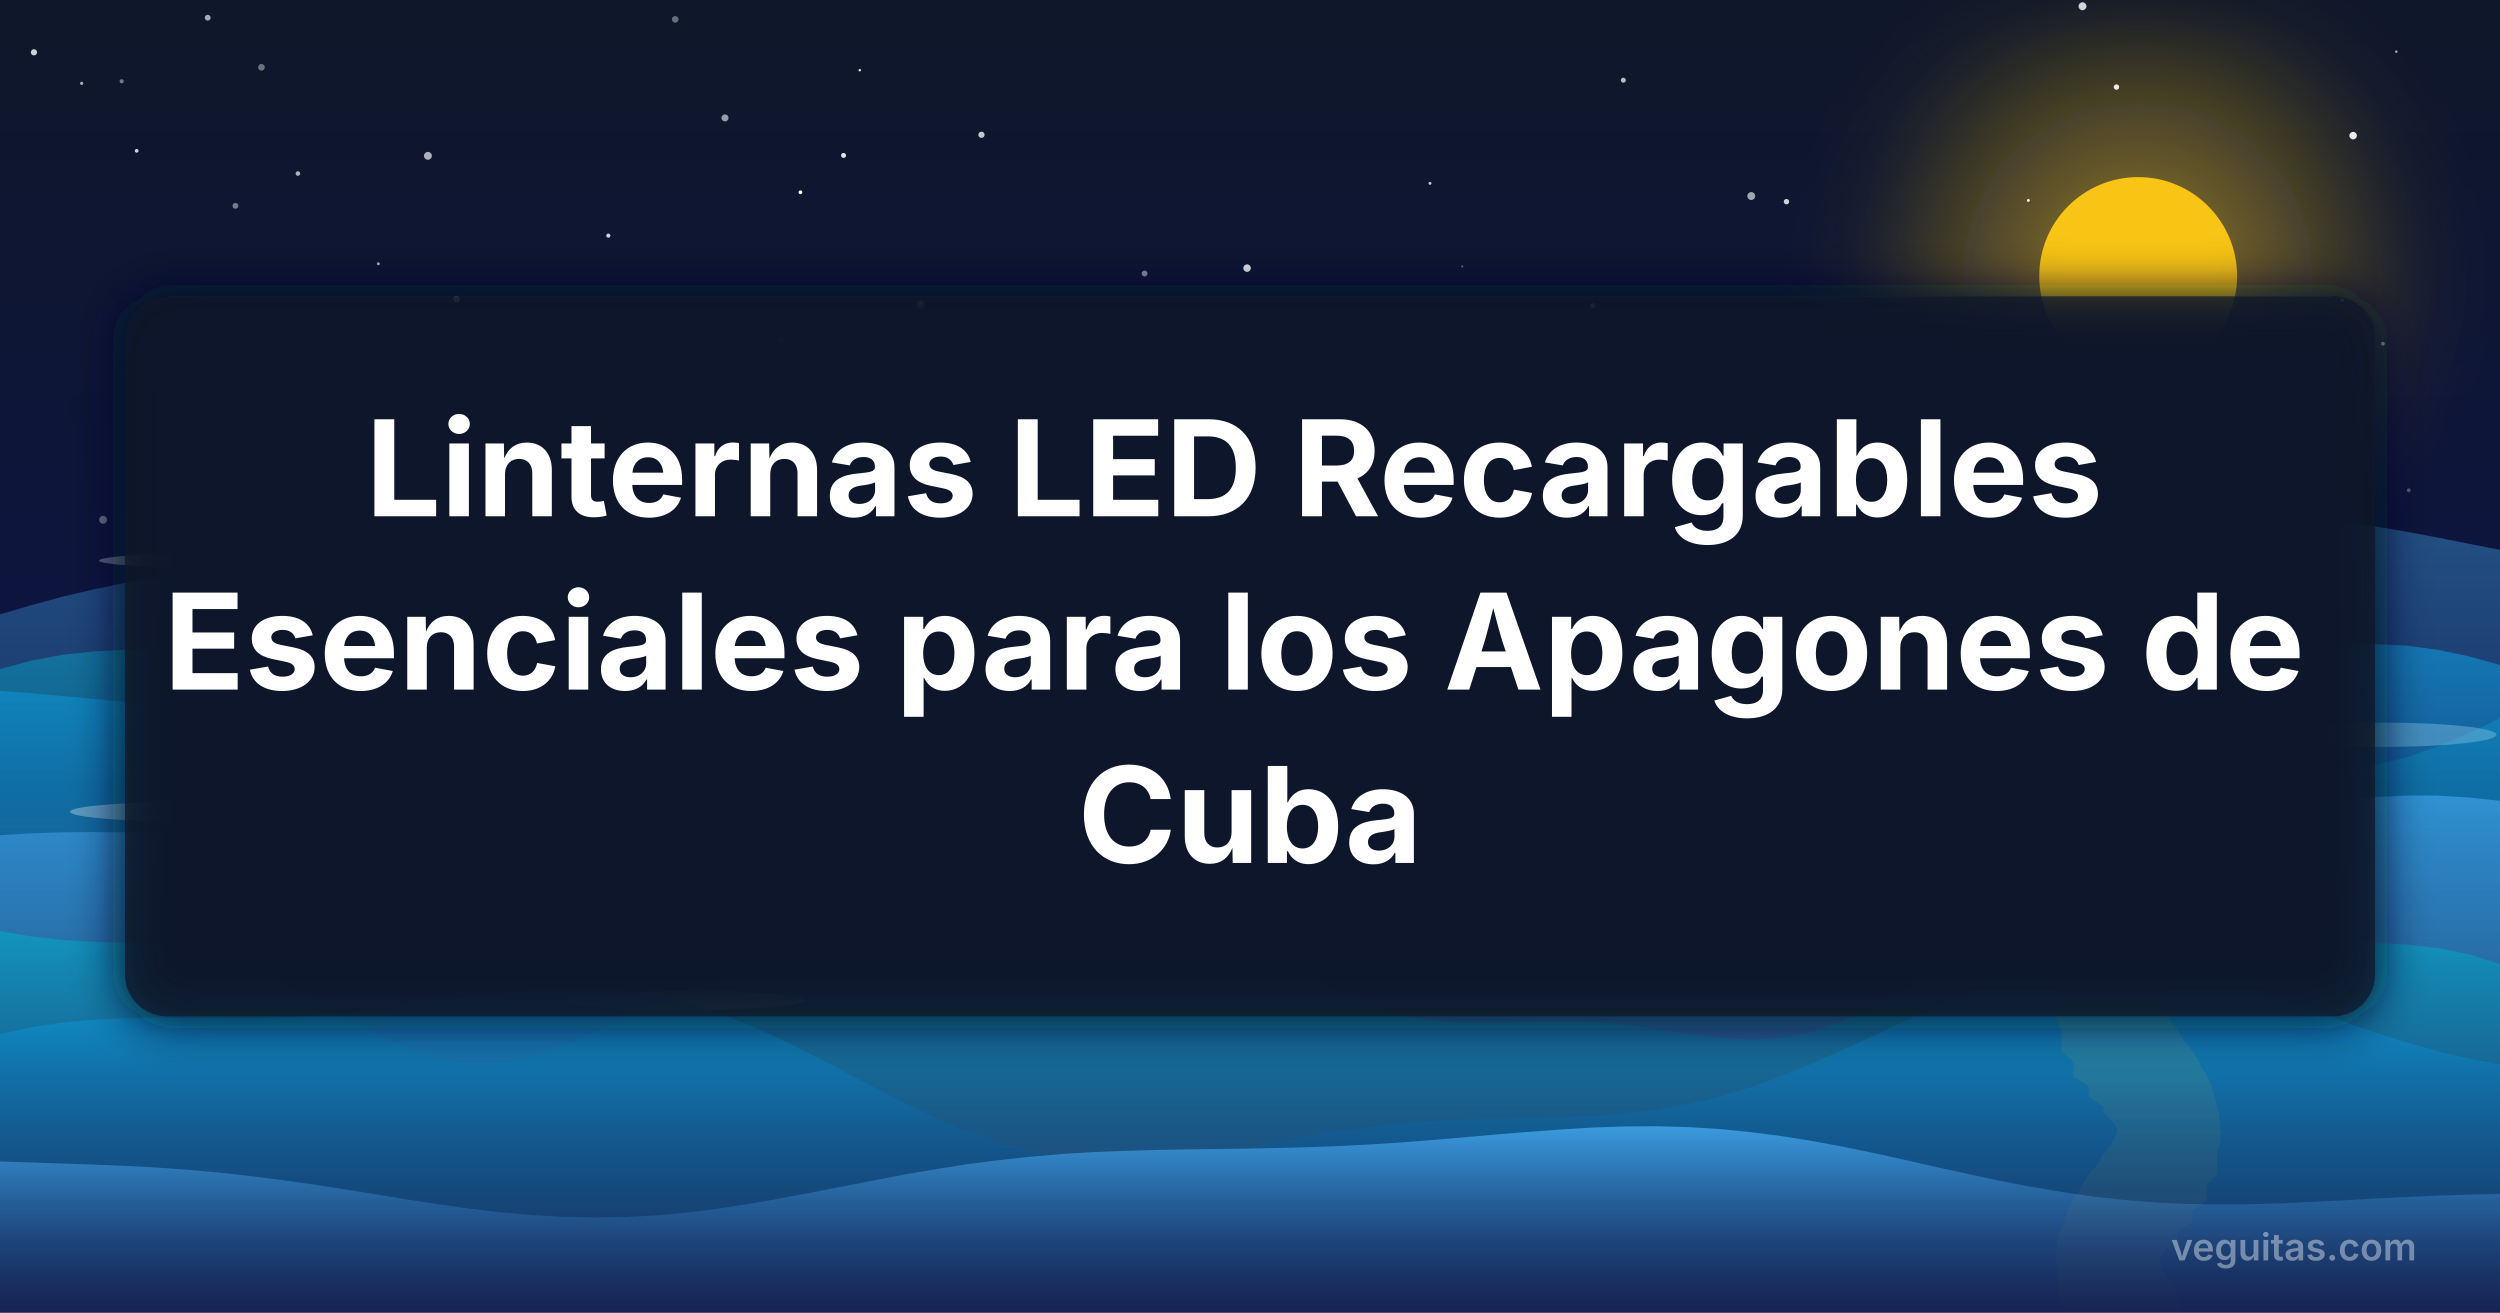
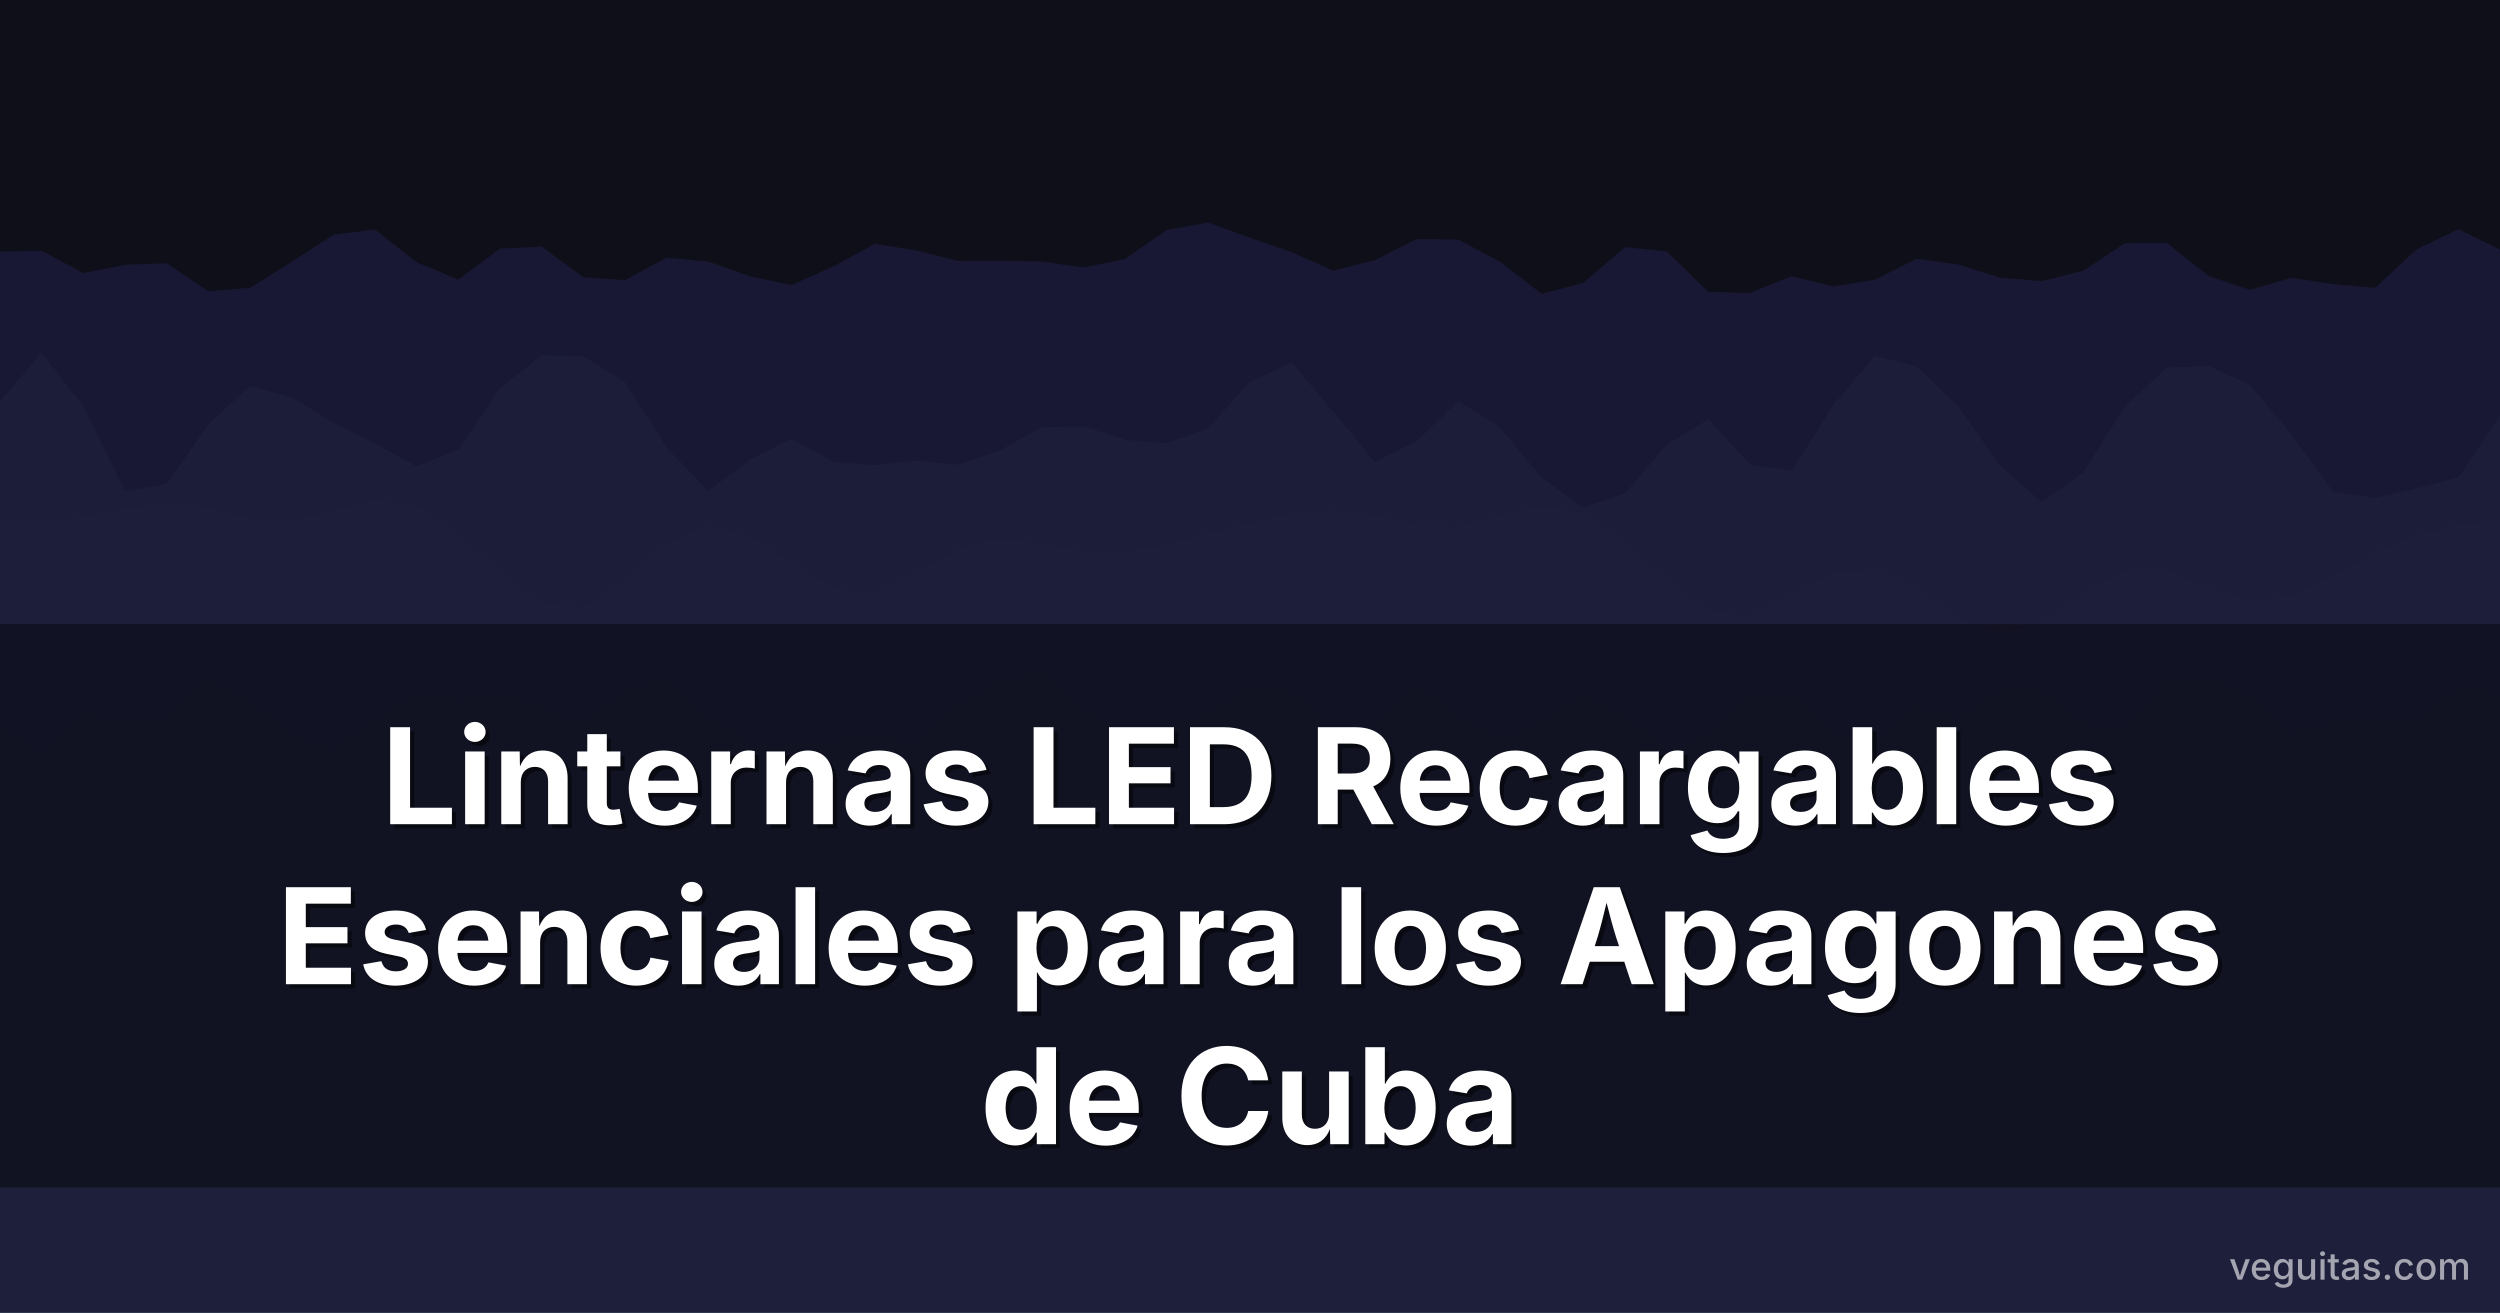
- <svg xmlns="http://www.w3.org/2000/svg" width="100%" height="100%" viewBox="0 0 1200 630" preserveAspectRatio="xMidYMid meet">
-   <defs>
-     <linearGradient id="ocean-sky-1lt" x1="0%" y1="0%" x2="0%" y2="100%">
-       <stop offset="0%" stop-color="#0f172a" />
-       <stop offset="60%" stop-color="#0c1445" />
-       <stop offset="100%" stop-color="#45aaf2" stop-opacity="0.5" />
-     </linearGradient>
-     <radialGradient id="moon-glow-10g" cx="50%" cy="50%" r="50%">
-       <stop offset="0%" stop-color="#ffc914" stop-opacity="0.6" />
-       <stop offset="100%" stop-color="#ffc914" stop-opacity="0" />
-     </radialGradient>
-     <filter id="filter-2dfkt9l1yph-moon-glow" x="-100%" y="-100%" width="300%" height="300%">
-       <feGaussianBlur in="SourceGraphic" stdDeviation="20" />
-     </filter>
-     <linearGradient id="wave-0-8z" x1="0%" y1="0%" x2="0%" y2="100%">
-       <stop offset="0%" stop-color="#45aaf2" stop-opacity="0.4" />
-       <stop offset="100%" stop-color="#0c1445" stop-opacity="0.2" />
-     </linearGradient>
-     <linearGradient id="wave-1-6di" x1="0%" y1="0%" x2="0%" y2="100%">
-       <stop offset="0%" stop-color="#06b6d4" stop-opacity="0.467" />
-       <stop offset="100%" stop-color="#0c1445" stop-opacity="0.233" />
-     </linearGradient>
-     <linearGradient id="wave-2-5yw" x1="0%" y1="0%" x2="0%" y2="100%">
-       <stop offset="0%" stop-color="#0ea5e9" stop-opacity="0.533" />
-       <stop offset="100%" stop-color="#0c1445" stop-opacity="0.267" />
-     </linearGradient>
-     <linearGradient id="wave-3-4qa" x1="0%" y1="0%" x2="0%" y2="100%">
-       <stop offset="0%" stop-color="#45aaf2" stop-opacity="0.6" />
-       <stop offset="100%" stop-color="#0c1445" stop-opacity="0.3" />
-     </linearGradient>
-     <linearGradient id="wave-4-5ji" x1="0%" y1="0%" x2="0%" y2="100%">
-       <stop offset="0%" stop-color="#06b6d4" stop-opacity="0.667" />
-       <stop offset="100%" stop-color="#0c1445" stop-opacity="0.333" />
-     </linearGradient>
-     <linearGradient id="wave-5-7f1" x1="0%" y1="0%" x2="0%" y2="100%">
-       <stop offset="0%" stop-color="#0ea5e9" stop-opacity="0.733" />
-       <stop offset="100%" stop-color="#0c1445" stop-opacity="0.367" />
-     </linearGradient>
-     <linearGradient id="wave-6-3kq" x1="0%" y1="0%" x2="0%" y2="100%">
-       <stop offset="0%" stop-color="#45aaf2" stop-opacity="0.8" />
-       <stop offset="100%" stop-color="#0c1445" stop-opacity="0.4" />
-     </linearGradient>
-     <linearGradient id="moon-refl-4vk" x1="0%" y1="0%" x2="0%" y2="100%">
-       <stop offset="0%" stop-color="#ffc914" stop-opacity="0.4" />
-       <stop offset="100%" stop-color="#ffc914" stop-opacity="0" />
-     </linearGradient>
-     <filter id="filter-2dfkt9l1yph-blur" x="-20%" y="-20%" width="140%" height="140%">
-       <feGaussianBlur in="SourceGraphic" stdDeviation="12" />
-     </filter>
-     <filter id="filter-2dfkt9l1yph-shadow" x="-50%" y="-50%" width="200%" height="200%">
-       <feDropShadow dx="0" dy="4" stdDeviation="6" flood-color="rgba(0,0,0,0.2)" />
-     </filter>
-   </defs>
-   <g>
-     <rect width="1200" height="630" fill="url(#ocean-sky-1lt)" />
-     <circle cx="1026.32" cy="132.484" r="142.444" fill="url(#moon-glow-10g)" filter="url(#filter-2dfkt9l1yph-moon-glow)" />
-     <circle cx="1026.32" cy="132.484" r="47.481" fill="#ffc914" opacity="0.95" />
-     <circle cx="181.6" cy="126.6" r="0.7" fill="white" opacity="0.69" />
-     <circle cx="292.0" cy="113.1" r="1.0" fill="white" opacity="0.82" />
-     <circle cx="927.6" cy="180.8" r="1.6" fill="white" opacity="0.32" />
-     <circle cx="65.6" cy="72.4" r="0.9" fill="white" opacity="0.81" />
-     <circle cx="598.4" cy="231.1" r="0.7" fill="white" opacity="0.64" />
-     <circle cx="1015.9" cy="41.8" r="1.3" fill="white" opacity="0.90" />
-     <circle cx="549.4" cy="131.3" r="1.4" fill="white" opacity="0.54" />
-     <circle cx="404.9" cy="74.6" r="1.2" fill="white" opacity="0.89" />
-     <circle cx="840.6" cy="94.1" r="1.9" fill="white" opacity="0.62" />
-     <circle cx="1117.4" cy="203.2" r="0.7" fill="white" opacity="0.65" />
-     <circle cx="764.5" cy="146.8" r="1.2" fill="white" opacity="0.73" />
-     <circle cx="374.8" cy="163.2" r="1.9" fill="white" opacity="0.79" />
-     <circle cx="551.0" cy="231.2" r="1.0" fill="white" opacity="0.58" />
-     <circle cx="779.2" cy="38.5" r="1.2" fill="white" opacity="0.72" />
-     <circle cx="686.4" cy="88.0" r="0.7" fill="white" opacity="0.79" />
-     <circle cx="598.6" cy="128.7" r="1.8" fill="white" opacity="0.91" />
-     <circle cx="441.8" cy="146.1" r="1.9" fill="white" opacity="0.41" />
-     <circle cx="348.0" cy="56.6" r="1.7" fill="white" opacity="0.57" />
-     <circle cx="471.1" cy="64.7" r="1.5" fill="white" opacity="0.76" />
-     <circle cx="99.7" cy="8.5" r="1.4" fill="white" opacity="0.64" />
-     <circle cx="58.4" cy="39.0" r="1.0" fill="white" opacity="0.42" />
-     <circle cx="1129.5" cy="65.1" r="1.8" fill="white" opacity="0.91" />
-     <circle cx="205.4" cy="74.8" r="1.9" fill="white" opacity="0.66" />
-     <circle cx="1143.8" cy="165.0" r="0.9" fill="white" opacity="0.50" />
-     <circle cx="110.0" cy="172.3" r="1.7" fill="white" opacity="0.48" />
-     <circle cx="857.5" cy="96.8" r="1.3" fill="white" opacity="0.81" />
-     <circle cx="143.0" cy="83.3" r="1.1" fill="white" opacity="0.67" />
-     <circle cx="973.6" cy="96.2" r="0.7" fill="white" opacity="0.93" />
-     <circle cx="412.7" cy="33.7" r="0.6" fill="white" opacity="0.89" />
-     <circle cx="16.3" cy="25.1" r="1.5" fill="white" opacity="0.80" />
-     <circle cx="39.2" cy="40.0" r="0.8" fill="white" opacity="0.62" />
-     <circle cx="49.5" cy="249.5" r="1.9" fill="white" opacity="0.38" />
-     <circle cx="125.5" cy="32.3" r="1.6" fill="white" opacity="0.39" />
-     <circle cx="701.9" cy="127.9" r="0.5" fill="white" opacity="0.39" />
-     <circle cx="999.6" cy="3.0" r="1.9" fill="white" opacity="0.81" />
-     <circle cx="991.7" cy="200.7" r="1.4" fill="white" opacity="0.31" />
-     <circle cx="384.2" cy="92.3" r="0.9" fill="white" opacity="1.00" />
-     <circle cx="693.3" cy="232.0" r="0.7" fill="white" opacity="0.44" />
-     <circle cx="1150.2" cy="24.8" r="0.6" fill="white" opacity="0.64" />
-     <circle cx="324.1" cy="9.3" r="1.6" fill="white" opacity="0.37" />
-     <circle cx="1156.2" cy="235.3" r="0.9" fill="white" opacity="0.31" />
-     <circle cx="219.1" cy="143.6" r="1.6" fill="white" opacity="0.57" />
-     <circle cx="1124.3" cy="144.2" r="0.9" fill="white" opacity="0.48" />
-     <circle cx="113.0" cy="98.8" r="1.4" fill="white" opacity="0.43" />
-     <path d="M 0 630 L 0 294.9 L 15 290.5 L 30 286.4 L 45 282.9 L 60 279.8 L 75 277.4 L 90 275.6 L 105 274.2 L 120 273.3 L 135 272.6 L 150 272.1 L 165 271.6 L 180 270.9 L 195 269.9 L 210 268.6 L 225 266.9 L 240 264.9 L 255 262.6 L 270 260.1 L 285 257.6 L 300 255.1 L 315 253.0 L 330 251.4 L 345 250.5 L 360 250.3 L 375 251.1 L 390 252.7 L 405 255.4 L 420 258.9 L 435 263.1 L 450 268.0 L 465 273.3 L 480 278.9 L 495 284.4 L 510 289.7 L 525 294.6 L 540 298.8 L 555 302.4 L 570 305.1 L 585 307.1 L 600 308.2 L 615 308.7 L 630 308.6 L 645 308.0 L 660 307.1 L 675 306.1 L 690 305.2 L 705 304.4 L 720 303.9 L 735 303.7 L 750 303.7 L 765 304.1 L 780 304.6 L 795 305.2 L 810 305.7 L 825 305.9 L 840 305.8 L 855 305.0 L 870 303.7 L 885 301.5 L 900 298.7 L 915 295.0 L 930 290.7 L 945 285.9 L 960 280.6 L 975 275.2 L 990 269.8 L 1005 264.7 L 1020 260.0 L 1035 255.9 L 1050 252.7 L 1065 250.4 L 1080 249.1 L 1095 248.7 L 1110 249.3 L 1125 250.6 L 1140 252.7 L 1155 255.2 L 1170 258.0 L 1185 261.0 L 1200 263.9 L 1200 630 Z" fill="url(#wave-0-8z)" />
-     <ellipse cx="127.469" cy="269.067" rx="79.933" ry="4.171" fill="white" opacity="0.326" />
-     <ellipse cx="274.765" cy="249.808" rx="30.246" ry="4.761" fill="white" opacity="0.379" />
-     <ellipse cx="498.467" cy="276.759" rx="33.653" ry="6.149" fill="white" opacity="0.303" />
-     <ellipse cx="656.836" cy="304.534" rx="38.537" ry="5.948" fill="white" opacity="0.366" />
-     <ellipse cx="988.56" cy="266.366" rx="68.969" ry="4.669" fill="white" opacity="0.364" />
-     <ellipse cx="1071.787" cy="253.359" rx="48.93" ry="3.099" fill="white" opacity="0.229" />
-     <path d="M 0 630 L 0 321.2 L 15 317.1 L 30 314.3 L 45 312.7 L 60 311.9 L 75 311.7 L 90 311.6 L 105 311.2 L 120 310.3 L 135 308.8 L 150 306.7 L 165 304.2 L 180 301.7 L 195 299.5 L 210 298.2 L 225 298.1 L 240 299.5 L 255 302.7 L 270 307.5 L 285 313.9 L 300 321.3 L 315 329.3 L 330 337.3 L 345 344.8 L 360 351.2 L 375 356.1 L 390 359.3 L 405 360.9 L 420 360.9 L 435 359.7 L 450 357.6 L 465 355.2 L 480 352.8 L 495 350.8 L 510 349.3 L 525 348.6 L 540 348.3 L 555 348.2 L 570 348.0 L 585 347.3 L 600 345.7 L 615 343.0 L 630 338.9 L 645 333.5 L 660 327.1 L 675 319.9 L 690 312.5 L 705 305.5 L 720 299.4 L 735 294.6 L 750 291.7 L 765 290.6 L 780 291.5 L 795 294.1 L 810 298.1 L 825 303.0 L 840 308.2 L 855 313.4 L 870 318.0 L 885 321.8 L 900 324.8 L 915 326.9 L 930 328.4 L 945 329.6 L 960 330.9 L 975 332.6 L 990 335.0 L 1005 338.3 L 1020 342.5 L 1035 347.5 L 1050 352.8 L 1065 358.0 L 1080 362.7 L 1095 366.4 L 1110 368.5 L 1125 368.8 L 1140 367.2 L 1155 363.6 L 1170 358.4 L 1185 352.0 L 1200 344.8 L 1200 630 Z" fill="url(#wave-1-6di)" />
-     <ellipse cx="141.411" cy="294.321" rx="34.487" ry="4.966" fill="white" opacity="0.318" />
-     <ellipse cx="506.245" cy="353.879" rx="69.569" ry="3.872" fill="white" opacity="0.476" />
-     <ellipse cx="758.482" cy="295.035" rx="74.338" ry="4.134" fill="white" opacity="0.343" />
-     <ellipse cx="1143.738" cy="352.68" rx="54.566" ry="5.843" fill="white" opacity="0.407" />
-     <path d="M 0 630 L 0 331.7 L 15 332.7 L 30 334.1 L 45 335.5 L 60 337.0 L 75 338.2 L 90 339.2 L 105 339.9 L 120 340.2 L 135 340.1 L 150 339.8 L 165 339.1 L 180 338.3 L 195 337.5 L 210 336.9 L 225 336.5 L 240 336.6 L 255 337.2 L 270 338.6 L 285 340.8 L 300 343.9 L 315 347.9 L 330 352.8 L 345 358.6 L 360 365.1 L 375 372.2 L 390 379.8 L 405 387.7 L 420 395.6 L 435 403.3 L 450 410.7 L 465 417.4 L 480 423.4 L 495 428.5 L 510 432.5 L 525 435.4 L 540 437.2 L 555 437.7 L 570 437.2 L 585 435.6 L 600 433.2 L 615 430.0 L 630 426.2 L 645 422.1 L 660 417.7 L 675 413.4 L 690 409.2 L 705 405.2 L 720 401.7 L 735 398.6 L 750 395.9 L 765 393.8 L 780 392.1 L 795 390.7 L 810 389.5 L 825 388.5 L 840 387.5 L 855 386.3 L 870 384.7 L 885 382.8 L 900 380.3 L 915 377.2 L 930 373.4 L 945 369.0 L 960 364.0 L 975 358.5 L 990 352.5 L 1005 346.3 L 1020 340.0 L 1035 333.8 L 1050 327.9 L 1065 322.6 L 1080 317.9 L 1095 314.1 L 1110 311.3 L 1125 309.6 L 1140 309.2 L 1155 309.9 L 1170 311.9 L 1185 315.0 L 1200 319.2 L 1200 630 Z" fill="url(#wave-2-5yw)" />
-     <ellipse cx="350.62" cy="369.344" rx="75.696" ry="5.78" fill="white" opacity="0.415" />
-     <ellipse cx="491.842" cy="408.818" rx="55.378" ry="6.218" fill="white" opacity="0.391" />
-     <ellipse cx="825.379" cy="385.243" rx="43.731" ry="5.233" fill="white" opacity="0.322" />
-     <path d="M 0 630 L 0 400.9 L 15 400.0 L 30 399.5 L 45 399.4 L 60 399.5 L 75 399.8 L 90 400.2 L 105 400.6 L 120 400.8 L 135 400.8 L 150 400.7 L 165 400.3 L 180 399.6 L 195 398.8 L 210 397.8 L 225 396.7 L 240 395.7 L 255 394.8 L 270 394.1 L 285 393.8 L 300 394.0 L 315 394.7 L 330 395.9 L 345 397.8 L 360 400.4 L 375 403.6 L 390 407.3 L 405 411.6 L 420 416.2 L 435 421.2 L 450 426.3 L 465 431.3 L 480 436.2 L 495 440.9 L 510 445.1 L 525 448.7 L 540 451.8 L 555 454.1 L 570 455.8 L 585 456.7 L 600 456.9 L 615 456.5 L 630 455.5 L 645 454.1 L 660 452.3 L 675 450.3 L 690 448.1 L 705 446.0 L 720 444.0 L 735 442.1 L 750 440.5 L 765 439.1 L 780 438.1 L 795 437.2 L 810 436.6 L 825 436.2 L 840 435.8 L 855 435.4 L 870 434.8 L 885 434.1 L 900 433.0 L 915 431.6 L 930 429.7 L 945 427.3 L 960 424.5 L 975 421.2 L 990 417.5 L 1005 413.5 L 1020 409.3 L 1035 404.9 L 1050 400.6 L 1065 396.4 L 1080 392.6 L 1095 389.1 L 1110 386.3 L 1125 384.1 L 1140 382.6 L 1155 381.9 L 1170 381.9 L 1185 382.8 L 1200 384.4 L 1200 630 Z" fill="url(#wave-3-4qa)" />
-     <ellipse cx="97.471" cy="389.638" rx="63.87" ry="4.97" fill="white" opacity="0.319" />
-     <ellipse cx="454.431" cy="422.814" rx="52.446" ry="5.646" fill="white" opacity="0.499" />
-     <ellipse cx="869.354" cy="427.676" rx="40.829" ry="5.527" fill="white" opacity="0.422" />
-     <ellipse cx="1058.212" cy="393.889" rx="60.629" ry="5.927" fill="white" opacity="0.283" />
-     <path d="M 0 630 L 0 446.9 L 15 449.5 L 30 451.2 L 45 452.1 L 60 452.7 L 75 453.7 L 90 455.6 L 105 458.9 L 120 464.0 L 135 470.8 L 150 478.8 L 165 487.4 L 180 495.7 L 195 502.8 L 210 507.9 L 225 510.5 L 240 510.2 L 255 507.2 L 270 502.1 L 285 495.5 L 300 488.3 L 315 481.3 L 330 475.3 L 345 470.6 L 360 467.2 L 375 465.1 L 390 463.6 L 405 462.1 L 420 460.2 L 435 457.2 L 450 453.1 L 465 447.9 L 480 442.2 L 495 436.5 L 510 431.7 L 525 428.6 L 540 427.8 L 555 429.7 L 570 434.3 L 585 441.3 L 600 449.9 L 615 459.2 L 630 468.4 L 645 476.6 L 660 483.1 L 675 487.6 L 690 490.1 L 705 491.1 L 720 491.0 L 735 490.5 L 750 490.2 L 765 490.6 L 780 491.9 L 795 493.9 L 810 496.3 L 825 498.2 L 840 499.1 L 855 498.3 L 870 495.3 L 885 490.0 L 900 482.6 L 915 473.5 L 930 463.6 L 945 453.9 L 960 445.3 L 975 438.6 L 990 434.2 L 1005 432.4 L 1020 432.9 L 1035 435.3 L 1050 438.8 L 1065 442.7 L 1080 446.2 L 1095 449.1 L 1110 450.9 L 1125 451.9 L 1140 452.6 L 1155 453.4 L 1170 455.0 L 1185 458.0 L 1200 462.7 L 1200 630 Z" fill="url(#wave-4-5ji)" />
-     <ellipse cx="329.564" cy="480.219" rx="56.929" ry="4.57" fill="white" opacity="0.368" />
-     <ellipse cx="408.583" cy="451.249" rx="40.92" ry="5.234" fill="white" opacity="0.308" />
-     <ellipse cx="1010.968" cy="434.325" rx="47.887" ry="3.33" fill="white" opacity="0.299" />
-     <path d="M 0 630 L 0 496.3 L 15 493.1 L 30 490.8 L 45 489.5 L 60 488.7 L 75 488.5 L 90 488.6 L 105 488.7 L 120 488.7 L 135 488.4 L 150 487.7 L 165 486.6 L 180 485.0 L 195 483.0 L 210 480.9 L 225 478.7 L 240 476.7 L 255 475.2 L 270 474.4 L 285 474.5 L 300 475.7 L 315 478.0 L 330 481.6 L 345 486.3 L 360 492.2 L 375 499.0 L 390 506.4 L 405 514.3 L 420 522.2 L 435 529.9 L 450 537.0 L 465 543.3 L 480 548.6 L 495 552.7 L 510 555.6 L 525 557.1 L 540 557.5 L 555 556.8 L 570 555.3 L 585 553.1 L 600 550.5 L 615 547.7 L 630 545.1 L 645 542.6 L 660 540.6 L 675 539.1 L 690 538.0 L 705 537.3 L 720 536.9 L 735 536.7 L 750 536.3 L 765 535.7 L 780 534.5 L 795 532.7 L 810 530.0 L 825 526.5 L 840 522.0 L 855 516.6 L 870 510.5 L 885 503.8 L 900 496.8 L 915 489.7 L 930 482.9 L 945 476.7 L 960 471.4 L 975 467.2 L 990 464.2 L 1005 462.6 L 1020 462.5 L 1035 463.7 L 1050 466.3 L 1065 469.9 L 1080 474.4 L 1095 479.5 L 1110 484.9 L 1125 490.3 L 1140 495.6 L 1155 500.3 L 1170 504.6 L 1185 508.1 L 1200 511.0 L 1200 630 Z" fill="url(#wave-5-7f1)" />
-     <path d="M 0 630 L 0 557.5 L 15 558.0 L 30 558.5 L 45 559.0 L 60 559.6 L 75 560.4 L 90 561.5 L 105 562.8 L 120 564.5 L 135 566.4 L 150 568.5 L 165 570.8 L 180 573.2 L 195 575.7 L 210 578.0 L 225 580.1 L 240 581.9 L 255 583.2 L 270 584.1 L 285 584.4 L 300 584.2 L 315 583.4 L 330 582.0 L 345 580.1 L 360 577.8 L 375 575.2 L 390 572.3 L 405 569.4 L 420 566.5 L 435 563.6 L 450 561.1 L 465 558.7 L 480 556.8 L 495 555.2 L 510 553.9 L 525 553.0 L 540 552.4 L 555 552.0 L 570 551.7 L 585 551.5 L 600 551.3 L 615 551.0 L 630 550.6 L 645 550.0 L 660 549.2 L 675 548.2 L 690 547.0 L 705 545.7 L 720 544.4 L 735 543.2 L 750 542.1 L 765 541.2 L 780 540.7 L 795 540.6 L 810 541.0 L 825 541.9 L 840 543.4 L 855 545.3 L 870 547.7 L 885 550.5 L 900 553.6 L 915 556.9 L 930 560.3 L 945 563.6 L 960 566.8 L 975 569.7 L 990 572.2 L 1005 574.4 L 1020 576.0 L 1035 577.2 L 1050 577.9 L 1065 578.1 L 1080 578.0 L 1095 577.6 L 1110 576.9 L 1125 576.2 L 1140 575.3 L 1155 574.6 L 1170 573.9 L 1185 573.4 L 1200 573.1 L 1200 630 Z" fill="url(#wave-6-3kq)" />
-     <path d="M 986.32 313.5 Q 1026.814 318.5 1026.814 323.5 Q 1019.566 328.5 1019.566 333.5 Q 1013.972 338.5 1013.972 343.5 Q 1011.4 348.5 1011.4 353.5 Q 1012.482 358.5 1012.482 363.5 Q 1016.951 368.5 1016.951 373.5 Q 1023.715 378.5 1023.715 383.5 Q 1031.116 388.5 1031.116 393.5 Q 1037.342 398.5 1037.342 403.5 Q 1040.87 408.5 1040.87 413.5 Q 1040.836 418.5 1040.836 423.5 Q 1037.247 428.5 1037.247 433.5 Q 1030.983 438.5 1030.983 443.5 Q 1023.577 448.5 1023.577 453.5 Q 1016.843 458.5 1016.843 463.5 Q 1012.429 468.5 1012.429 473.5 Q 1011.415 478.5 1011.415 483.5 Q 1014.051 488.5 1014.051 493.5 Q 1019.691 498.5 1019.691 503.5 Q 1026.953 508.5 1026.953 513.5 Q 1034.061 518.5 1034.061 523.5 Q 1039.273 528.5 1039.273 533.5 Q 1041.314 538.5 1041.314 543.5 Q 1039.683 548.5 1039.683 553.5 Q 1034.781 558.5 1034.781 563.5 Q 1027.807 568.5 1027.807 573.5 Q 1020.469 578.5 1020.469 583.5 Q 1014.564 588.5 1014.564 593.5 Q 1011.536 598.5 1011.536 603.5 Q 1012.128 608.5 1012.128 613.5 Q 1016.195 618.5 1016.195 623.5 Q 1022.741 628.5 1022.741 633.5" stroke="url(#moon-refl-4vk)" stroke-width="49.082" fill="none" stroke-linecap="round" opacity="0.5" />
-   </g>
-   <g filter="url(#filter-2dfkt9l1yph-shadow)">
-     <g filter="url(#filter-2dfkt9l1yph-blur)">
-       <rect x="60" y="142.2" width="1080" height="345.6" rx="20" ry="20" fill="#0f172a" />
-     </g>
-     <rect x="60" y="142.2" width="1080" height="345.6" rx="20" ry="20" fill="rgba(15, 23, 42, 0.75)" />
-   </g>
-   <text font-family="system-ui, -apple-system, BlinkMacSystemFont, 'Segoe UI', sans-serif" font-size="64" font-weight="700" fill="#ffffff">
-     <tspan x="600" y="247.8" text-anchor="middle">Linternas LED Recargables</tspan>
-     <tspan x="600" y="331.0" text-anchor="middle">Esenciales para los Apagones de</tspan>
-     <tspan x="600" y="414.2" text-anchor="middle">Cuba</tspan>
+ <svg xmlns="http://www.w3.org/2000/svg" version="1.1" width="1200" height="630" viewBox="0 0 1200 630">
+   <rect width="1200" height="630" fill="#0f0f1a" />
+   <path d="M 0 630 L 0 558 L 0 530.91 L 20 545.948 L 40 563.331 L 60 570.616 L 80 566.047 L 100 556.818 L 120 549.441 L 140 553.794 L 160 570.654 L 180 581.939 L 200 574.97 L 220 555.11 L 240 537.352 L 260 534.684 L 280 547.933 L 300 564.541 L 320 573.321 L 340 575.889 L 360 573.953 L 380 569.449 L 400 563.66 L 420 557.886 L 440 556.542 L 460 560.529 L 480 567.342 L 500 574.865 L 520 580.442 L 540 584.286 L 560 586.933 L 580 583.269 L 600 569.397 L 620 548.647 L 640 537.236 L 660 545.494 L 680 567 L 700 586.363 L 720 591.97 L 740 588.842 L 760 583.999 L 780 577.057 L 800 561.961 L 820 544.073 L 840 536.005 L 860 536.833 L 880 532.934 L 900 523.334 L 920 522.8 L 940 535.142 L 960 544.966 L 980 542.308 L 1000 534.419 L 1020 530.599 L 1040 533.972 L 1060 546.674 L 1080 568.131 L 1100 583.879 L 1120 580.93 L 1140 561.527 L 1160 539.6 L 1180 531.575 L 1200 548.577 L 1200 630 Z" fill="#2d3436" opacity="0.85" />
+   <path d="M 0 630 L 0 486 L 0 488.663 L 20 484.123 L 40 483.329 L 60 484.068 L 80 483.673 L 100 488.596 L 120 502.948 L 140 503.059 L 160 488.518 L 180 493.166 L 200 497.6 L 220 498.74 L 240 497.881 L 260 481.641 L 280 472.569 L 300 483.731 L 320 493.045 L 340 494.18 L 360 490.447 L 380 484.76 L 400 475.971 L 420 467.242 L 440 467.074 L 460 470.567 L 480 473.606 L 500 483.33 L 520 489.925 L 540 492.983 L 560 493.115 L 580 488.821 L 600 480.795 L 620 474.134 L 640 474.312 L 660 484.594 L 680 501.165 L 700 504.287 L 720 491.425 L 740 477.05 L 760 481.63 L 780 495.089 L 800 499.678 L 820 501.508 L 840 490.385 L 860 471.438 L 880 474.605 L 900 487.036 L 920 475.002 L 940 463.025 L 960 467.846 L 980 473.107 L 1000 470.732 L 1020 473.178 L 1040 474.043 L 1060 471.421 L 1080 475.153 L 1100 481.849 L 1120 482.947 L 1140 481.723 L 1160 482.818 L 1180 483.631 L 1200 477.006 L 1200 630 Z" fill="#1a1a3a" opacity="0.85" />
+   <path d="M 0 630 L 0 414 L 0 409.85 L 20 423.661 L 40 441.333 L 60 433.159 L 80 442.595 L 100 412.191 L 120 391.835 L 140 415.586 L 160 384.253 L 180 392.839 L 200 426.527 L 220 424.015 L 240 429.321 L 260 438.304 L 280 430.844 L 300 440.627 L 320 413.352 L 340 388.568 L 360 407.698 L 380 385.03 L 400 380.905 L 420 407.357 L 440 412.555 L 460 381.624 L 480 391.556 L 500 429.131 L 520 448.735 L 540 433.427 L 560 400.294 L 580 421.092 L 600 412.899 L 620 393.741 L 640 408.845 L 660 426.055 L 680 388.519 L 700 396.335 L 720 433.102 L 740 409.993 L 760 391.061 L 780 399.75 L 800 417.276 L 820 424.914 L 840 442.199 L 860 448.359 L 880 417.702 L 900 433.804 L 920 425.63 L 940 387.907 L 960 396.148 L 980 388.136 L 1000 393.243 L 1020 406.651 L 1040 409.316 L 1060 426.454 L 1080 448.352 L 1100 412.338 L 1120 428.206 L 1140 428.443 L 1160 389.726 L 1180 392.237 L 1200 402.962 L 1200 630 Z" fill="#0f0f1a" opacity="0.85" />
+   <path d="M 0 630 L 0 342 L 0 349.479 L 20 360.964 L 40 342.74 L 60 346.42 L 80 344.795 L 100 325.527 L 120 335.918 L 140 353.148 L 160 359.817 L 180 345.13 L 200 332.962 L 220 336.286 L 240 333.825 L 260 338.373 L 280 348.258 L 300 330.651 L 320 325.907 L 340 344.001 L 360 356.424 L 380 355.572 L 400 355.867 L 420 352.713 L 440 357.425 L 460 337.562 L 480 327.084 L 500 323.11 L 520 340.088 L 540 349.342 L 560 350.043 L 580 341.979 L 600 330.367 L 620 332.09 L 640 350.997 L 660 348.364 L 680 328.758 L 700 343.655 L 720 355.615 L 740 346.569 L 760 332.843 L 780 342.982 L 800 360.52 L 820 353.093 L 840 334.674 L 860 332.561 L 880 352.113 L 900 355.428 L 920 339.069 L 940 345.061 L 960 331.628 L 980 331.931 L 1000 347.313 L 1020 347.987 L 1040 326.813 L 1060 326.075 L 1080 333.409 L 1100 352.2 L 1120 346.257 L 1140 346.787 L 1160 345.611 L 1180 329.903 L 1200 333.139 L 1200 630 Z" fill="#98c1d9" opacity="0.85" />
+   <path d="M 0 630 L 0 270 L 0 249.148 L 20 250.199 L 40 248.168 L 60 244.454 L 80 241.758 L 100 243.603 L 120 248.816 L 140 250.133 L 160 245.296 L 180 240.158 L 200 242.952 L 220 256.599 L 240 275.309 L 260 289.736 L 280 291.462 L 300 278.472 L 320 260.855 L 340 252.207 L 360 257.379 L 380 270.381 L 400 282.803 L 420 285.058 L 440 275.531 L 460 263.453 L 480 258.354 L 500 261.11 L 520 264.838 L 540 265.016 L 560 261.309 L 580 255.943 L 600 250.944 L 620 246.702 L 640 244.727 L 660 247.234 L 680 252.219 L 700 252.82 L 720 247.621 L 740 242.98 L 760 246.367 L 780 260.14 L 800 278.797 L 820 293.074 L 840 295.796 L 860 286.422 L 880 274.898 L 900 273.242 L 920 283.453 L 940 296.694 L 960 304.001 L 980 299.389 L 1000 285.554 L 1020 273.649 L 1040 273.484 L 1060 282.363 L 1080 288.665 L 1100 286.271 L 1120 276.506 L 1140 265.136 L 1160 256.884 L 1180 251.865 L 1200 249.82 L 1200 630 Z" fill="#3d5a80" opacity="0.85" />
+   <path d="M 0 630 L 0 198 L 0 192.787 L 20 169.272 L 40 195.178 L 60 235.915 L 80 232.32 L 100 203.909 L 120 185.312 L 140 190.783 L 160 202.904 L 180 213.021 L 200 223.87 L 220 215.917 L 240 186.573 L 260 170.481 L 280 171.088 L 300 183.455 L 320 214.911 L 340 235.687 L 360 220.758 L 380 210.567 L 400 221.797 L 420 223.229 L 440 221.123 L 460 223.081 L 480 216.257 L 500 205.193 L 520 204.664 L 540 211.189 L 560 212.757 L 580 205.491 L 600 183.352 L 620 173.992 L 640 197.675 L 660 221.815 L 680 211.9 L 700 192.583 L 720 205.27 L 740 229.4 L 760 243.612 L 780 236.914 L 800 213.572 L 820 201.299 L 840 222.996 L 860 226.023 L 880 194.378 L 900 170.947 L 920 175.945 L 940 195.235 L 960 223.621 L 980 241.058 L 1000 226.806 L 1020 195.159 L 1040 176.517 L 1060 175.684 L 1080 184.752 L 1100 208.74 L 1120 236.338 L 1140 238.972 L 1160 234.419 L 1180 229.233 L 1200 199.567 L 1200 630 Z" fill="#2d3436" opacity="0.85" />
+   <path d="M 0 630 L 0 126 L 0 120.817 L 20 120.409 L 40 131.071 L 60 127.154 L 80 126.377 L 100 139.812 L 120 138.186 L 140 125.771 L 160 112.693 L 180 110.187 L 200 125.926 L 220 134.245 L 240 119.376 L 260 118.385 L 280 133.102 L 300 134.497 L 320 123.671 L 340 125.584 L 360 132.655 L 380 136.867 L 400 127.894 L 420 117.041 L 440 120.317 L 460 125.282 L 480 125.167 L 500 125.537 L 520 128.412 L 540 124.4 L 560 110.433 L 580 106.829 L 600 114.131 L 620 121.067 L 640 129.957 L 660 124.901 L 680 114.805 L 700 115.012 L 720 125.658 L 740 141.098 L 760 135.777 L 780 118.599 L 800 120.72 L 820 140.145 L 840 140.63 L 860 132.634 L 880 137.525 L 900 134.275 L 920 124.228 L 940 127.007 L 960 133.328 L 980 134.948 L 1000 129.937 L 1020 116.747 L 1040 116.567 L 1060 132.469 L 1080 139.159 L 1100 133.385 L 1120 136.372 L 1140 138.244 L 1160 119.727 L 1180 110.031 L 1200 119.804 L 1200 630 Z" fill="#1a1a3a" opacity="0.85" />
+   <rect width="1200" height="270.4" x="0" y="299.6" fill="rgba(0,0,0,0.4)" />
+   <text font-family="system-ui, -apple-system, sans-serif" font-size="64" font-weight="700" text-anchor="middle" fill="rgba(0,0,0,0.5)" x="602" y="397.628">
+     <tspan dy="0" x="602">Linternas LED Recargables</tspan>
  </text>
-   <text x="1160" y="605" font-family="system-ui, -apple-system, sans-serif" font-size="18" font-weight="600" fill="rgba(255,255,255,0.4)" text-anchor="end">
-     veguitas.com
+   <text font-family="system-ui, -apple-system, sans-serif" font-size="64" font-weight="700" text-anchor="middle" fill="#ffffff" x="600" y="395.628">
+     <tspan dy="0" x="600">Linternas LED Recargables</tspan>
+   </text>
+   <text font-family="system-ui, -apple-system, sans-serif" font-size="64" font-weight="700" text-anchor="middle" fill="rgba(0,0,0,0.5)" x="602" y="474.428">
+     <tspan dy="0" x="602">Esenciales para los Apagones</tspan>
+   </text>
+   <text font-family="system-ui, -apple-system, sans-serif" font-size="64" font-weight="700" text-anchor="middle" fill="#ffffff" x="600" y="472.428">
+     <tspan dy="0" x="600">Esenciales para los Apagones</tspan>
+   </text>
+   <text font-family="system-ui, -apple-system, sans-serif" font-size="64" font-weight="700" text-anchor="middle" fill="rgba(0,0,0,0.5)" x="602" y="551.228">
+     <tspan dy="0" x="602">de Cuba</tspan>
+   </text>
+   <text font-family="system-ui, -apple-system, sans-serif" font-size="64" font-weight="700" text-anchor="middle" fill="#ffffff" x="600" y="549.228">
+     <tspan dy="0" x="600">de Cuba</tspan>
+   </text>
+   <text font-family="system-ui, -apple-system, sans-serif" font-size="18" font-weight="500" fill="#ffffff" opacity="0.6" x="1070" y="614.239">
+     <tspan dy="0" x="1070">veguitas.com</tspan>
  </text>
</svg>
